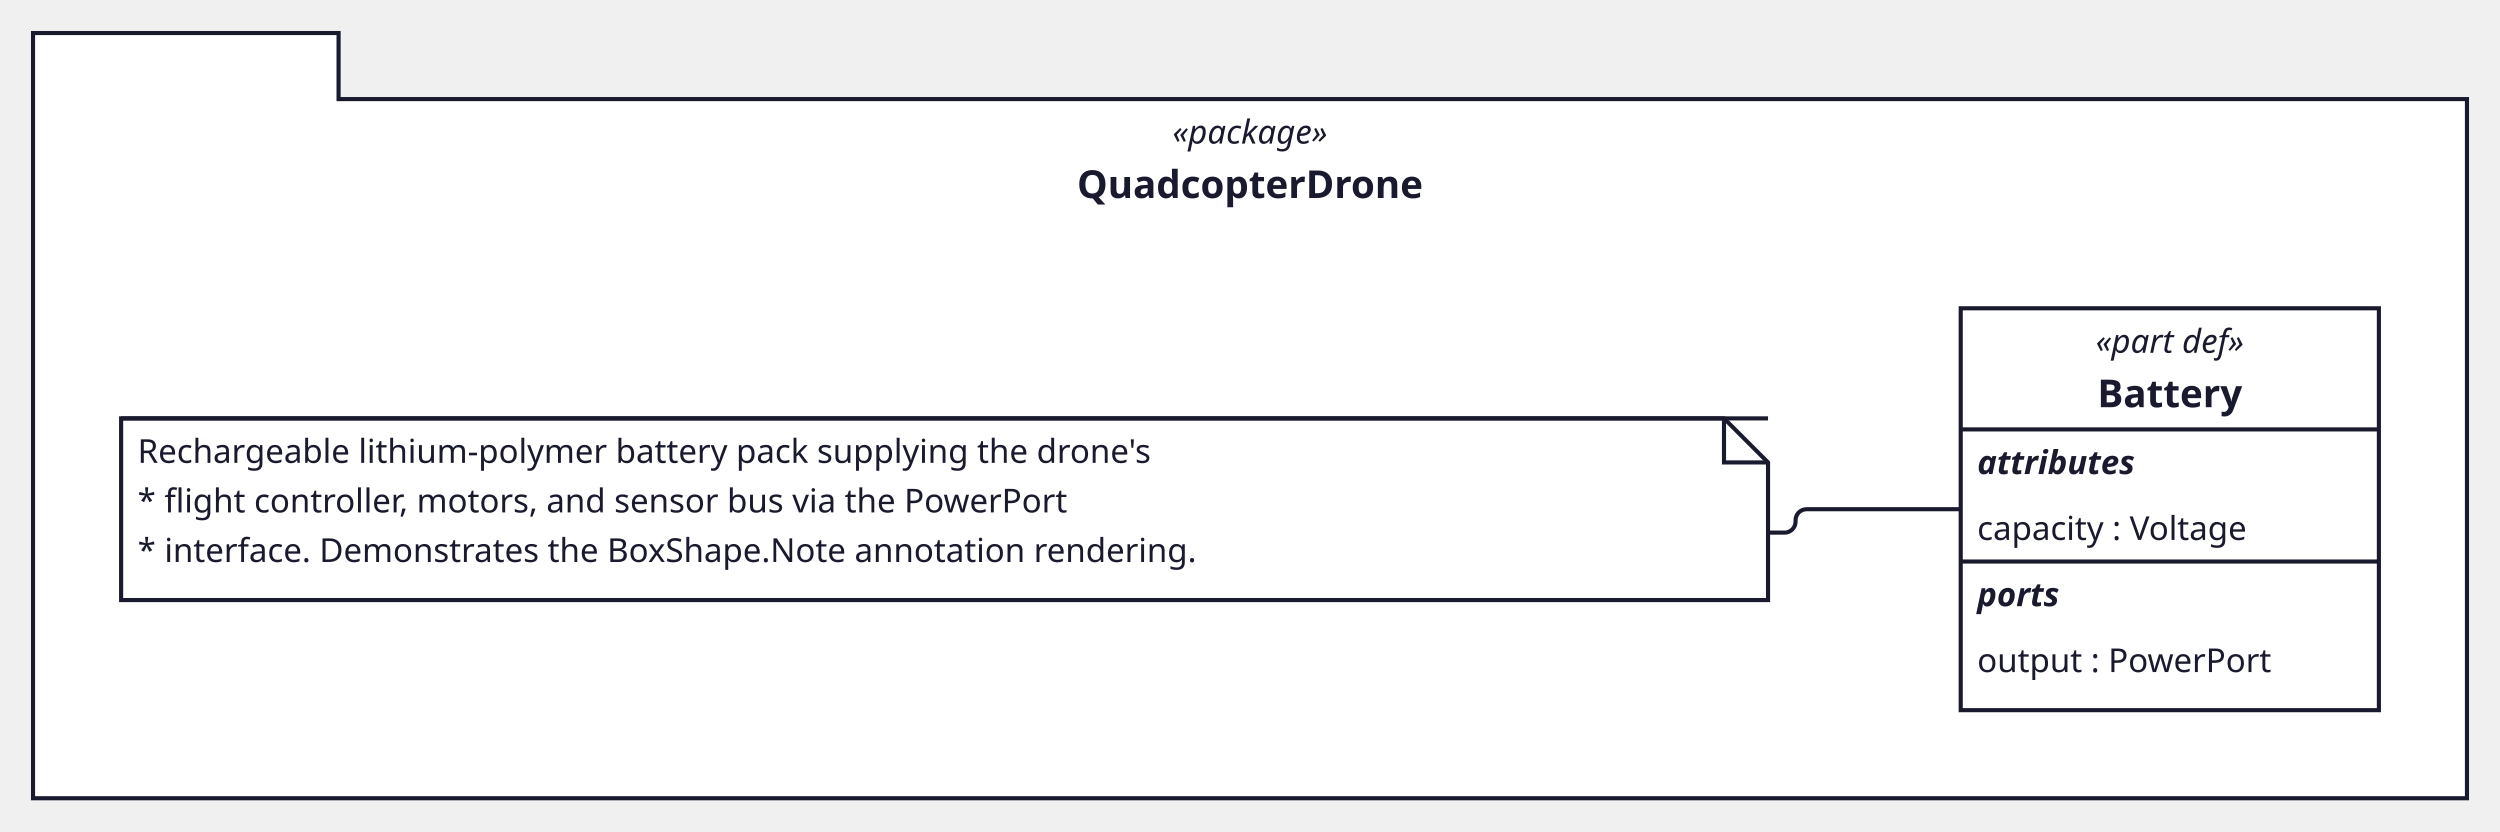
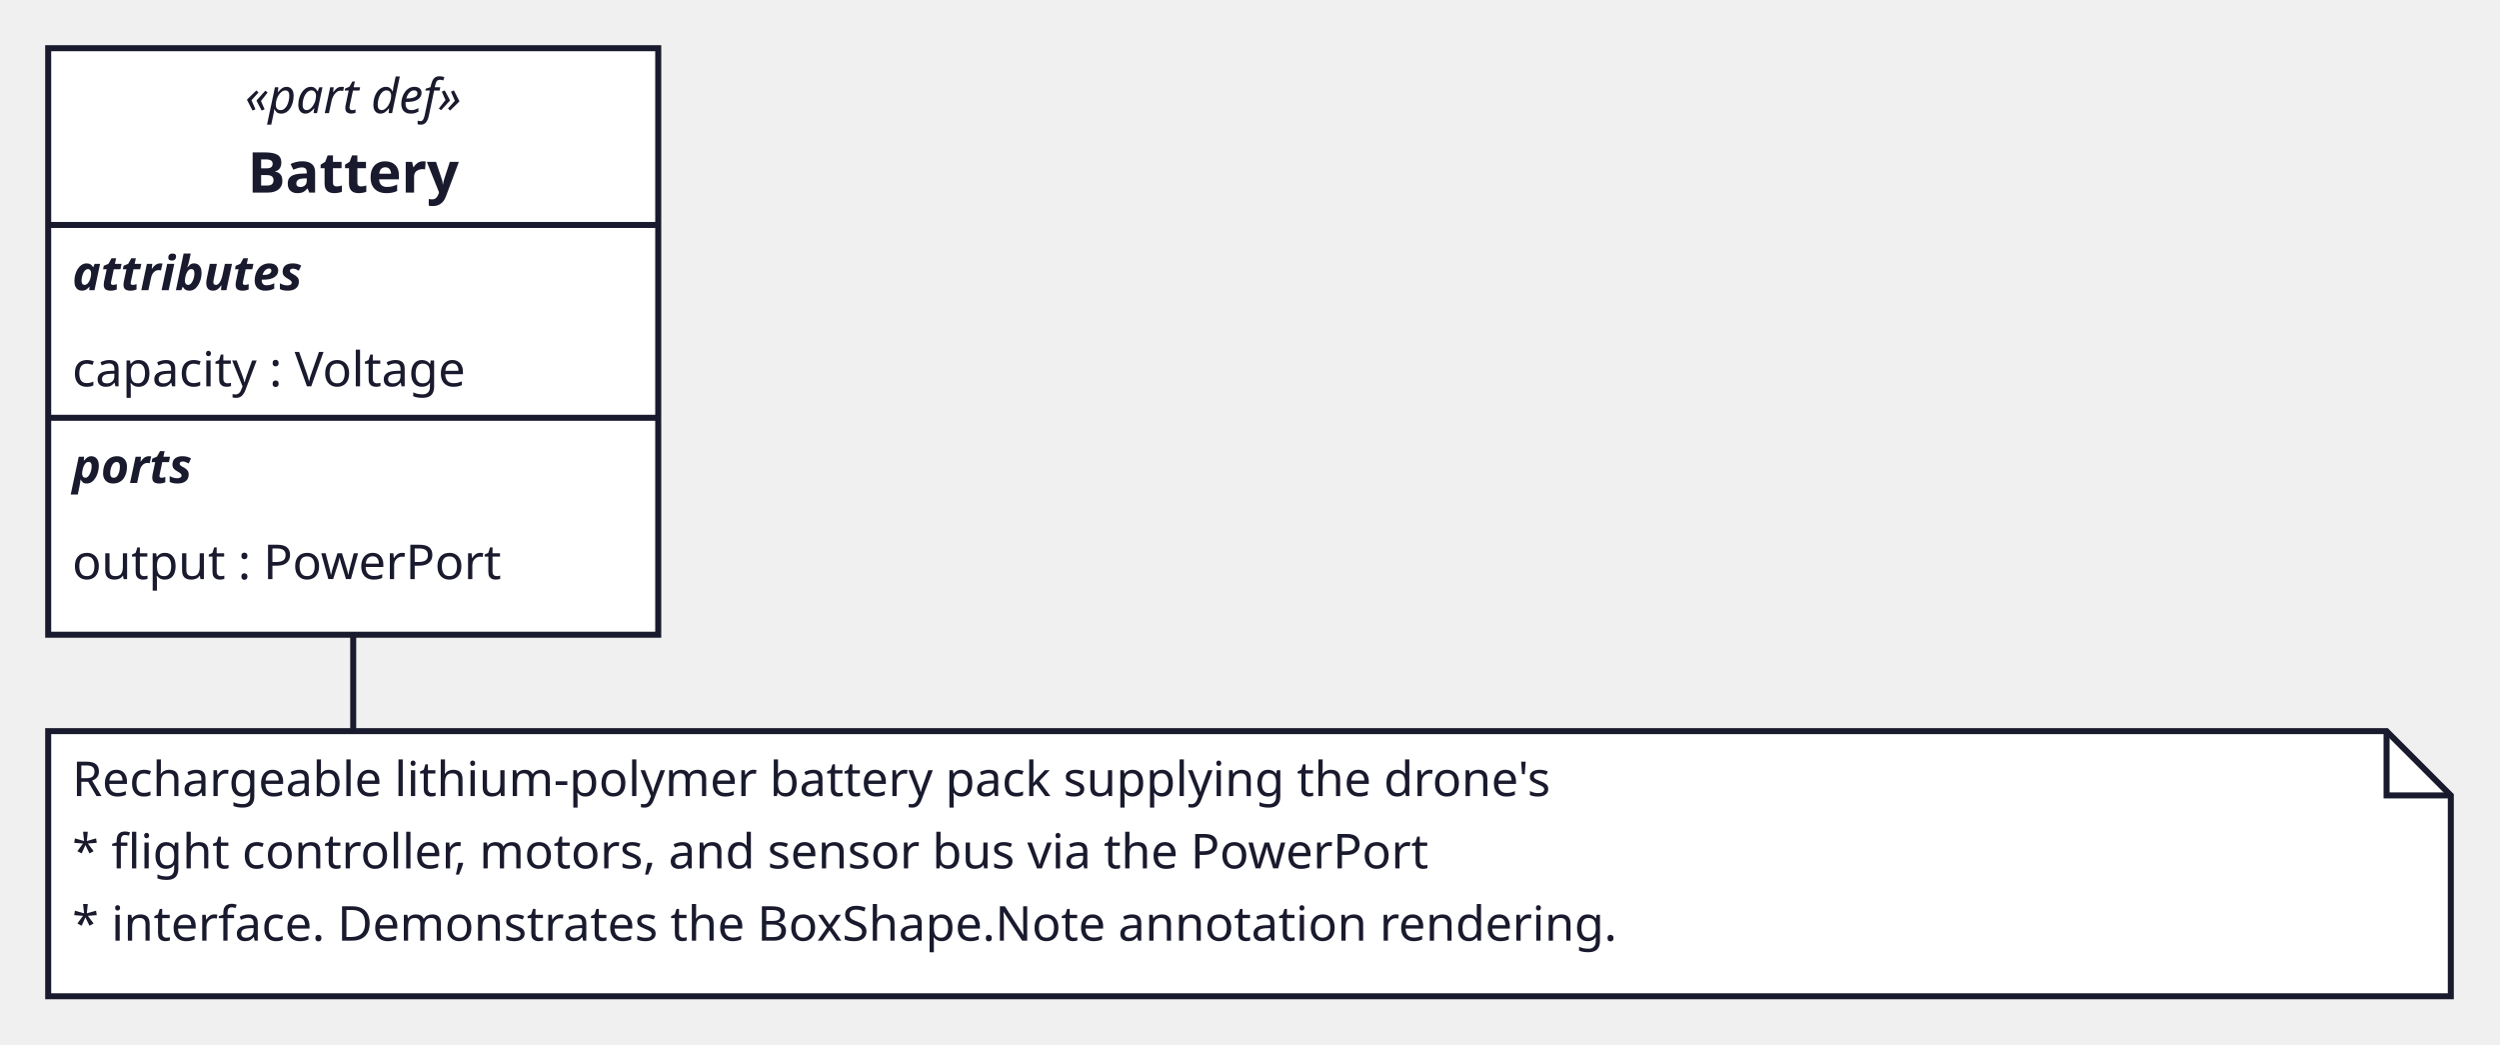
- <svg xmlns="http://www.w3.org/2000/svg" width="908.24" height="302.00" viewBox="0 0 908.24 302.00">
+ <svg xmlns="http://www.w3.org/2000/svg" width="622.32" height="260.00" viewBox="0 0 622.32 260.00">
  <defs>
    <marker id="line-end-open-chevron" markerWidth="10" markerHeight="7" refX="9" refY="3.5" orient="auto">
      <polyline points="0 0, 10 3.5, 0 7" fill="none" stroke="#1A1A2E" stroke-width="1.50" />
    </marker>
    <marker id="line-end-hollow-triangle" markerWidth="10" markerHeight="7" refX="9" refY="3.5" orient="auto">
      <polygon points="0 0, 10 3.5, 0 7" fill="#FFFFFF" stroke="#1A1A2E" stroke-width="1.50" />
    </marker>
    <marker id="line-end-filled-arrow" markerWidth="10" markerHeight="7" refX="9" refY="3.5" orient="auto">
      <polygon points="0 0, 10 3.5, 0 7" fill="#1A1A2E" stroke="#1A1A2E" stroke-width="1.50" />
    </marker>
    <marker id="line-end-hollow-triangle-crossbar" markerWidth="10" markerHeight="7" refX="9" refY="3.5" orient="auto">
      <polygon points="0 0, 10 3.5, 0 7" fill="#FFFFFF" stroke="#1A1A2E" stroke-width="1.50" />
      <line x1="7" y1="0" x2="7" y2="7" stroke="#1A1A2E" stroke-width="1.50" />
    </marker>
    <marker id="line-end-hollow-diamond" markerWidth="14" markerHeight="8" refX="13" refY="4" orient="auto">
      <polygon points="1 4, 7 0, 13 4, 7 8" fill="#FFFFFF" stroke="#1A1A2E" stroke-width="1.50" />
    </marker>
    <marker id="line-end-filled-diamond" markerWidth="14" markerHeight="8" refX="13" refY="4" orient="auto">
      <polygon points="1 4, 7 0, 13 4, 7 8" fill="#1A1A2E" stroke="#1A1A2E" stroke-width="1.50" />
    </marker>
    <marker id="line-end-circle" markerWidth="10" markerHeight="10" refX="9" refY="5" orient="auto">
      <circle cx="5" cy="5" r="4" fill="#FFFFFF" stroke="#1A1A2E" stroke-width="1.50" />
    </marker>
    <marker id="line-end-bar" markerWidth="4" markerHeight="12" refX="2" refY="6" orient="auto">
      <line x1="2" y1="0" x2="2" y2="12" stroke="#1A1A2E" stroke-width="1.50" />
    </marker>
    <filter id="label-bg" x="-0.05" y="-0.05" width="1.1" height="1.1">
      <feFlood flood-color="#FFFFFF" />
      <feComposite in="SourceGraphic" operator="over" />
    </filter>
  </defs>
-   <path d="M 12.00 36.00 L 12.00 12.00 L 123.00 12.00 L 123.00 36.00 L 896.24 36.00 L 896.24 290.00 L 12.00 290.00 Z" fill="#FFFFFF" stroke="#1A1A2E" stroke-width="1.50" />
-   <text x="454.12" y="48.00" font-family="Noto Sans, sans-serif" font-size="12.00" font-style="italic" fill="#1A1A2E" text-anchor="middle" dominant-baseline="middle">«package»</text>
-   <text x="454.12" y="67.00" font-family="Noto Sans, sans-serif" font-size="14.00" font-weight="bold" fill="#1A1A2E" text-anchor="middle" dominant-baseline="middle">QuadcopterDrone</text>
-   <rect x="712.32" y="112.00" width="151.92" height="146.00" fill="#FFFFFF" stroke="#1A1A2E" stroke-width="1.50" />
-   <text x="788.28" y="124.00" font-family="Noto Sans, sans-serif" font-size="12.00" font-style="italic" fill="#1A1A2E" text-anchor="middle" dominant-baseline="middle">«part def»</text>
-   <text x="788.28" y="143.00" font-family="Noto Sans, sans-serif" font-size="14.00" font-weight="bold" fill="#1A1A2E" text-anchor="middle" dominant-baseline="middle">Battery</text>
-   <line x1="712.32" y1="156.00" x2="864.24" y2="156.00" stroke="#1A1A2E" stroke-width="1.50" />
-   <text x="718.32" y="168.00" font-family="Noto Sans, sans-serif" font-size="12.00" font-weight="bold" font-style="italic" fill="#1A1A2E" text-anchor="start" dominant-baseline="middle">attributes</text>
-   <text x="718.32" y="192.00" font-family="Noto Sans, sans-serif" font-size="12.00" fill="#1A1A2E" text-anchor="start" dominant-baseline="middle">capacity : Voltage</text>
-   <line x1="712.32" y1="204.00" x2="864.24" y2="204.00" stroke="#1A1A2E" stroke-width="1.50" />
-   <text x="718.32" y="216.00" font-family="Noto Sans, sans-serif" font-size="12.00" font-weight="bold" font-style="italic" fill="#1A1A2E" text-anchor="start" dominant-baseline="middle">ports</text>
-   <text x="718.32" y="240.00" font-family="Noto Sans, sans-serif" font-size="12.00" fill="#1A1A2E" text-anchor="start" dominant-baseline="middle">output : PowerPort</text>
-   <path d="M 44.00 152.00 L 626.32 152.00 L 642.32 168.00 L 642.32 218.00 L 44.00 218.00 Z" fill="#FFFFFF" stroke="#1A1A2E" stroke-width="1.50" />
-   <path d="M 626.32 152.00 L 626.32 168.00 L 642.32 168.00" fill="none" stroke="#1A1A2E" stroke-width="1.50" />
-   <line x1="44.00" y1="152.00" x2="642.32" y2="152.00" stroke="#1A1A2E" stroke-width="1.50" />
-   <text x="50.00" y="164.00" font-family="Noto Sans, sans-serif" font-size="12.00" fill="#1A1A2E" text-anchor="start" dominant-baseline="middle">Rechargeable lithium-polymer battery pack supplying the drone's</text>
-   <text x="50.00" y="182.00" font-family="Noto Sans, sans-serif" font-size="12.00" fill="#1A1A2E" text-anchor="start" dominant-baseline="middle">             * flight controller, motors, and sensor bus via the PowerPort</text>
-   <text x="50.00" y="200.00" font-family="Noto Sans, sans-serif" font-size="12.00" fill="#1A1A2E" text-anchor="start" dominant-baseline="middle">             * interface. Demonstrates the BoxShape.Note annotation rendering.</text>
-   <path d="M 642.32 193.50 L 648.32 193.50 A 4.00 4.00 0 0 0 652.32 189.50 L 652.32 189.00 A 4.00 4.00 0 0 1 656.32 185.00 L 712.32 185.00" fill="none" stroke="#1A1A2E" stroke-width="1.50" />
+   <rect x="12.00" y="12.00" width="151.92" height="146.00" fill="#FFFFFF" stroke="#1A1A2E" stroke-width="1.50" />
+   <text x="87.96" y="24.00" font-family="Noto Sans, sans-serif" font-size="12.00" font-style="italic" fill="#1A1A2E" text-anchor="middle" dominant-baseline="middle">«part def»</text>
+   <text x="87.96" y="43.00" font-family="Noto Sans, sans-serif" font-size="14.00" font-weight="bold" fill="#1A1A2E" text-anchor="middle" dominant-baseline="middle">Battery</text>
+   <line x1="12.00" y1="56.00" x2="163.92" y2="56.00" stroke="#1A1A2E" stroke-width="1.50" />
+   <text x="18.00" y="68.00" font-family="Noto Sans, sans-serif" font-size="12.00" font-weight="bold" font-style="italic" fill="#1A1A2E" text-anchor="start" dominant-baseline="middle">attributes</text>
+   <text x="18.00" y="92.00" font-family="Noto Sans, sans-serif" font-size="12.00" fill="#1A1A2E" text-anchor="start" dominant-baseline="middle">capacity : Voltage</text>
+   <line x1="12.00" y1="104.00" x2="163.92" y2="104.00" stroke="#1A1A2E" stroke-width="1.50" />
+   <text x="18.00" y="116.00" font-family="Noto Sans, sans-serif" font-size="12.00" font-weight="bold" font-style="italic" fill="#1A1A2E" text-anchor="start" dominant-baseline="middle">ports</text>
+   <text x="18.00" y="140.00" font-family="Noto Sans, sans-serif" font-size="12.00" fill="#1A1A2E" text-anchor="start" dominant-baseline="middle">output : PowerPort</text>
+   <path d="M 12.00 182.00 L 594.32 182.00 L 610.32 198.00 L 610.32 248.00 L 12.00 248.00 Z" fill="#FFFFFF" stroke="#1A1A2E" stroke-width="1.50" />
+   <path d="M 594.32 182.00 L 594.32 198.00 L 610.32 198.00" fill="none" stroke="#1A1A2E" stroke-width="1.50" />
+   <text x="18.00" y="194.00" font-family="Noto Sans, sans-serif" font-size="12.00" fill="#1A1A2E" text-anchor="start" dominant-baseline="middle">Rechargeable lithium-polymer battery pack supplying the drone's</text>
+   <text x="18.00" y="212.00" font-family="Noto Sans, sans-serif" font-size="12.00" fill="#1A1A2E" text-anchor="start" dominant-baseline="middle">             * flight controller, motors, and sensor bus via the PowerPort</text>
+   <text x="18.00" y="230.00" font-family="Noto Sans, sans-serif" font-size="12.00" fill="#1A1A2E" text-anchor="start" dominant-baseline="middle">             * interface. Demonstrates the BoxShape.Note annotation rendering.</text>
+   <path d="M 87.96 182.00 L 87.96 158.00" fill="none" stroke="#1A1A2E" stroke-width="1.50" />
</svg>
